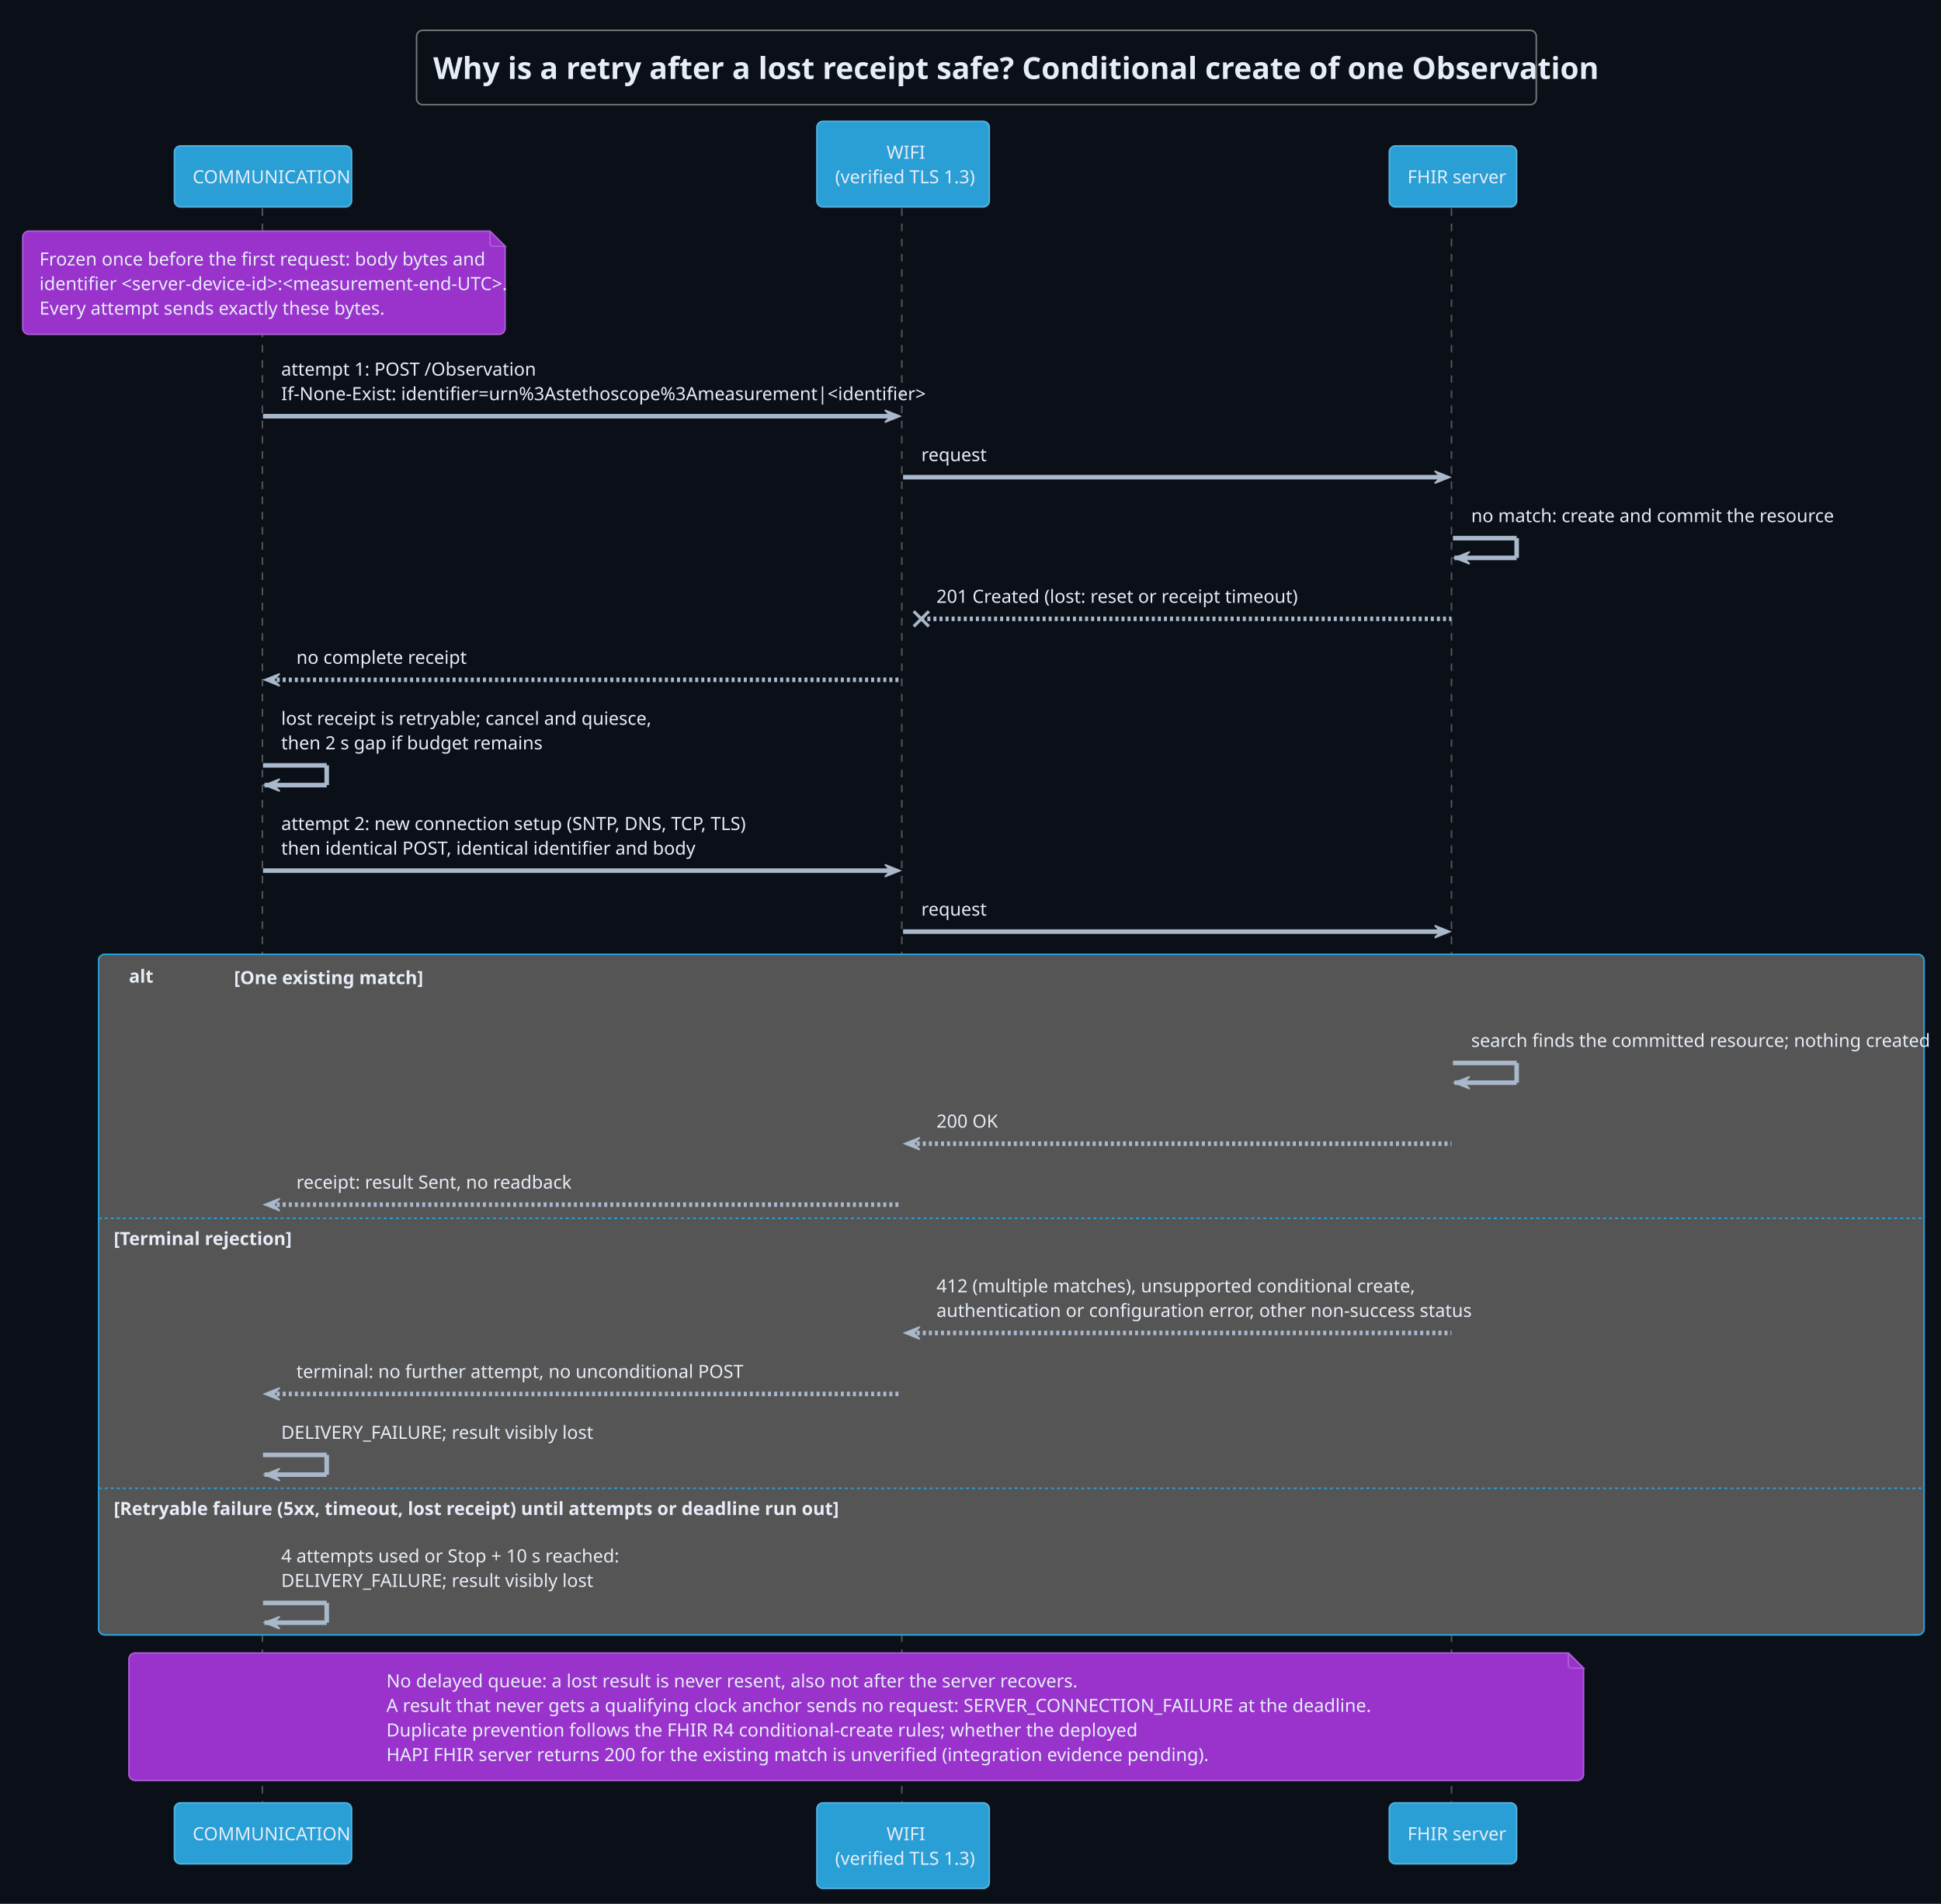
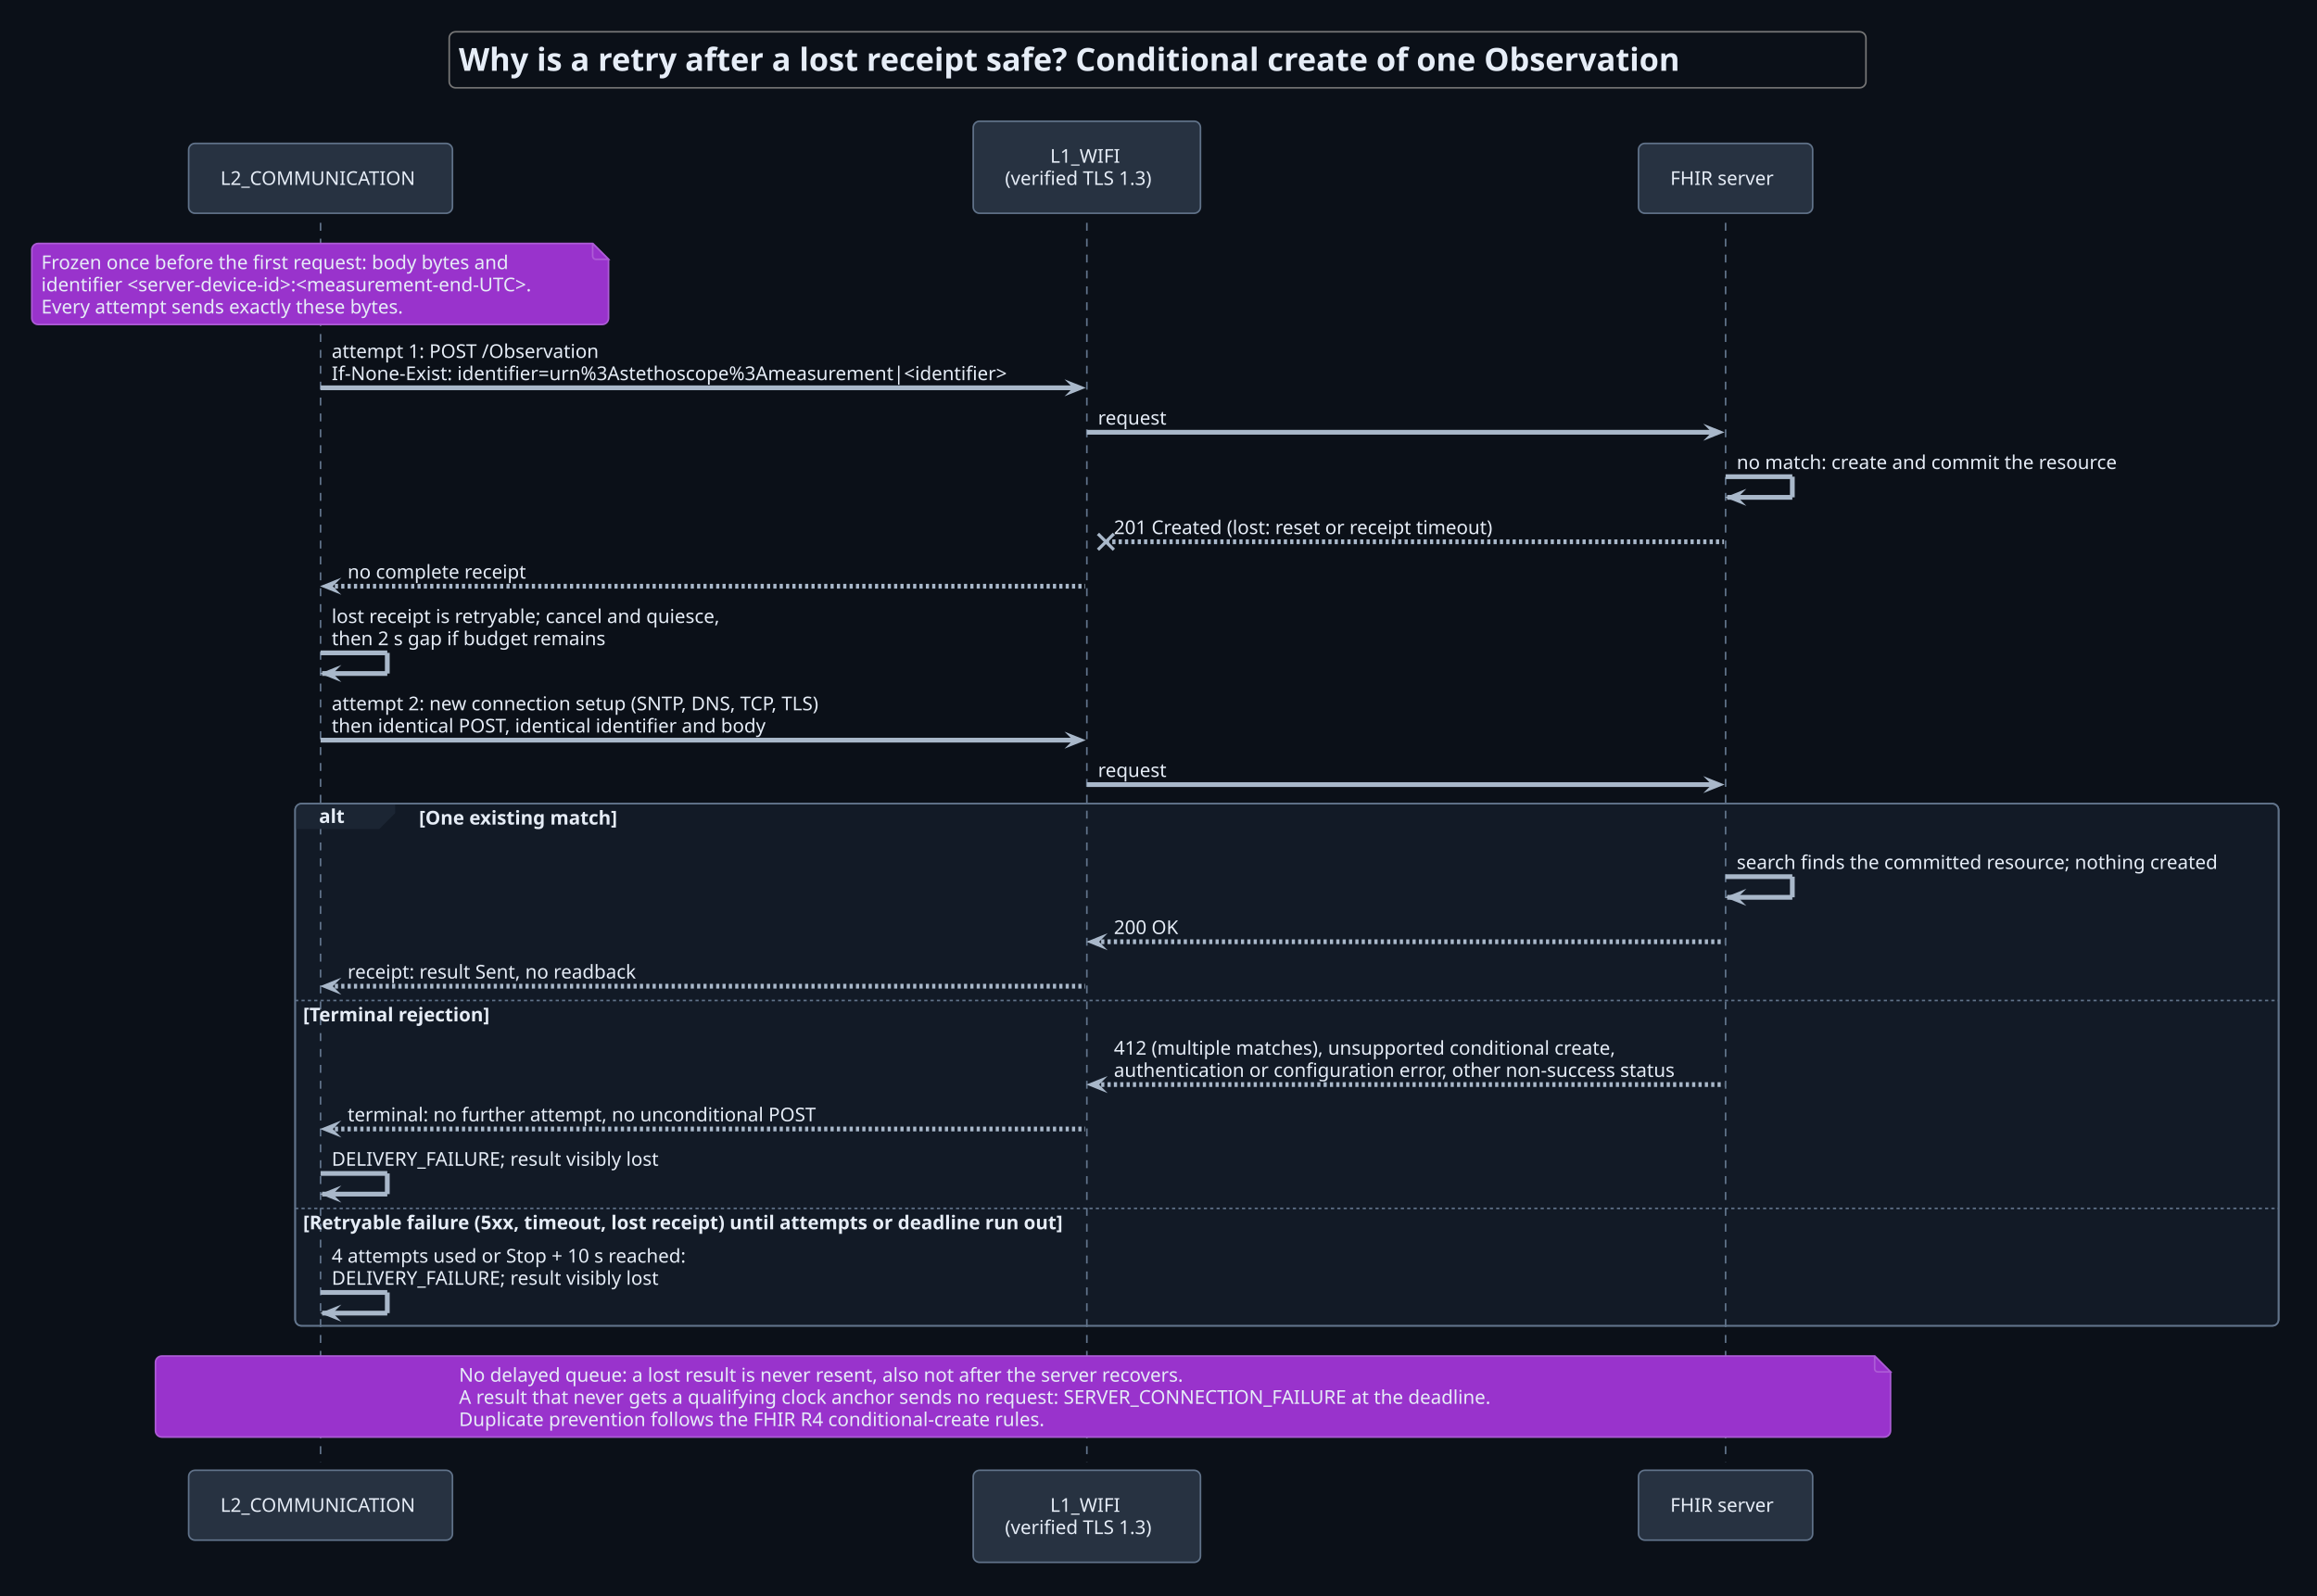
- <svg xmlns="http://www.w3.org/2000/svg" contentStyleType="text/css" data-diagram-type="SEQUENCE" height="1307.292px" preserveAspectRatio="none" style="width:1333px;height:1307px;background:#0B1018;" version="1.1" viewBox="0 0 1333 1307" width="1333.333px" zoomAndPan="magnify">
+ <svg xmlns="http://www.w3.org/2000/svg" version="1.1" data-diagram-type="SEQUENCE" style="width:1519px;height:1046px;background:#0B1018;" width="1519.792px" height="1046.875px" viewBox="0 0 1519 1046" zoomAndPan="magnify" preserveAspectRatio="none" contentStyleType="text/css">
  <defs />
-   <g>
-     <rect fill="#0B1018" height="1307.292" style="stroke:none;stroke-width:1.042;" width="1333.333" x="0" y="0" />
-     <rect fill="none" height="51.033" rx="4.167" ry="4.167" style="stroke:#777777;stroke-width:1.042;" width="768.97" x="286.084" y="20.833" />
-     <text fill="#E6EDF7" font-family="sans-serif" font-size="20.833" font-weight="bold" lengthAdjust="spacing" textLength="746.053" x="297.542" y="54.224">Why is a retry after a lost receipt safe? Conditional create of one Observation</text>
-     <rect fill="#555555" height="467.228" rx="4.167" ry="4.167" style="stroke:#2A9FD6;stroke-width:1.042;" width="1253.638" x="67.708" y="655.33" />
-     <path d="M67.708,835.514 L1321.346,835.514 L1321.346,1016.74 A4.167,4.167 0 0 1 1317.179,1020.907 L71.875,1020.907 A4.167,4.167 0 0 1 67.708,1016.74 L67.708,835.514" fill="#555555" style="stroke:none;stroke-width:1.042;" />
-     <path d="M67.708,1020.907 L1321.346,1020.907 L1321.346,1118.392 A4.167,4.167 0 0 1 1317.179,1122.559 L71.875,1122.559 A4.167,4.167 0 0 1 67.708,1118.392 L67.708,1020.907" fill="#555555" style="stroke:none;stroke-width:1.042;" />
-     <g class="participant-lifeline" data-entity-uid="part1" data-qualified-name="COMMUNICATION" id="part1-lifeline">
+   <g font-family="sans-serif" lengthAdjust="spacing">
+     <rect x="0" y="0" width="1519.792" height="1046.875" fill="#0B1018" style="stroke:none;" />
+     <g class="title" data-source-line="18">
+       <rect x="294.51" y="20.833" width="928.78" height="36.751" fill="none" style="stroke:#777;stroke-width:1.042;" rx="4.167" ry="4.167" />
+       <text x="300.76" y="46.421" fill="#E6EDF7" font-size="20.833" textLength="916.28" font-weight="700">Why is a retry after a lost receipt safe? Conditional create of one Observation</text>
+     </g>
+     <rect x="193.489" y="526.855" width="1300.354" height="342.318" fill="#121A26" style="stroke:#121A26;stroke-width:1.042;" rx="4.167" ry="4.167" />
+     <rect x="193.489" y="526.855" width="1300.354" height="342.318" fill="none" style="stroke:#61738A;stroke-width:1.042;" rx="4.167" ry="4.167" />
+     <g class="participant-lifeline" data-qualified-name="COMMUNICATION" data-entity-uid="part1" id="part1-lifeline" data-source-line="19">
      <g>
-         <rect fill="#000000" fill-opacity="0" height="1095.89" width="8.333" x="176.453" y="143.107" />
-         <line style="stroke:#555555;stroke-width:1.042;stroke-dasharray:5.208,5.208;" x1="180.208" x2="180.208" y1="143.107" y2="1238.997" />
+         <rect x="206.509" y="146.061" width="8.333" height="812.598" fill="#000" fill-opacity="0" />
+         <line x1="210.155" y1="146.061" x2="210.155" y2="958.659" style="stroke:#61738A;stroke-width:1.042;stroke-dasharray:5.208,5.208;" />
      </g>
    </g>
-     <g class="participant-lifeline" data-entity-uid="part2" data-qualified-name="WIFI" id="part2-lifeline">
+     <g class="participant-lifeline" data-qualified-name="WIFI" data-entity-uid="part2" id="part2-lifeline" data-source-line="20">
      <g>
-         <rect fill="#000000" fill-opacity="0" height="1095.89" width="8.333" x="616.032" y="143.107" />
-         <line style="stroke:#555555;stroke-width:1.042;stroke-dasharray:5.208,5.208;" x1="619.334" x2="619.334" y1="143.107" y2="1238.997" />
+         <rect x="708.884" y="146.061" width="8.333" height="812.598" fill="#000" fill-opacity="0" />
+         <line x1="712.53" y1="146.061" x2="712.53" y2="958.659" style="stroke:#61738A;stroke-width:1.042;stroke-dasharray:5.208,5.208;" />
      </g>
    </g>
-     <g class="participant-lifeline" data-entity-uid="part3" data-qualified-name="Server" id="part3-lifeline">
+     <g class="participant-lifeline" data-qualified-name="Server" data-entity-uid="part3" id="part3-lifeline" data-source-line="21">
      <g>
-         <rect fill="#000000" fill-opacity="0" height="1095.89" width="8.333" x="993.66" y="143.107" />
-         <line style="stroke:#555555;stroke-width:1.042;stroke-dasharray:5.208,5.208;" x1="996.828" x2="996.828" y1="143.107" y2="1238.997" />
+         <rect x="1127.634" y="146.061" width="8.333" height="812.598" fill="#000" fill-opacity="0" />
+         <line x1="1131.28" y1="146.061" x2="1131.28" y2="958.659" style="stroke:#61738A;stroke-width:1.042;stroke-dasharray:5.208,5.208;" />
      </g>
    </g>
-     <g class="participant participant-head" data-entity-uid="part1" data-qualified-name="COMMUNICATION" id="part1-head">
-       <rect fill="#2A9FD6" height="41.87" rx="4.167" ry="4.167" style="stroke:#55B2DE;stroke-width:1.042;" width="121.655" x="119.792" y="100.195" />
-       <text fill="#E6EDF7" font-family="sans-serif" font-size="12.5" lengthAdjust="spacing" textLength="96.655" x="132.292" y="125.855">COMMUNICATION</text>
+     <g class="participant participant-head" data-qualified-name="COMMUNICATION" data-entity-uid="part1" id="part1-head" data-source-line="19">
+       <rect x="123.682" y="94.01" width="172.947" height="45.801" fill="#273241" style="stroke:#61738A;stroke-width:1.042;" rx="4.167" ry="4.167" />
+       <text x="144.515" y="121.238" fill="#E6EDF7" font-size="12.5" textLength="131.281">L2_COMMUNICATION</text>
    </g>
-     <g class="participant participant-tail" data-entity-uid="part1" data-qualified-name="COMMUNICATION" id="part1-tail">
-       <rect fill="#2A9FD6" height="41.87" rx="4.167" ry="4.167" style="stroke:#55B2DE;stroke-width:1.042;" width="121.655" x="119.792" y="1237.956" />
-       <text fill="#E6EDF7" font-family="sans-serif" font-size="12.5" lengthAdjust="spacing" textLength="96.655" x="132.292" y="1263.615">COMMUNICATION</text>
+     <g class="participant participant-head" data-qualified-name="WIFI" data-entity-uid="part2" id="part2-head" data-source-line="20">
+       <rect x="638.04" y="79.46" width="148.979" height="60.352" fill="#273241" style="stroke:#61738A;stroke-width:1.042;" rx="4.167" ry="4.167" />
+       <text x="688.485" y="106.687" fill="#E6EDF7" font-size="12.5" textLength="48.09">L1_WIFI</text>
+       <text x="658.873" y="121.238" fill="#E6EDF7" font-size="12.5" textLength="107.312">(verified TLS 1.3)</text>
    </g>
-     <g class="participant participant-head" data-entity-uid="part2" data-qualified-name="WIFI" id="part2-head">
-       <rect fill="#2A9FD6" height="58.74" rx="4.167" ry="4.167" style="stroke:#55B2DE;stroke-width:1.042;" width="118.396" x="561.001" y="83.325" />
-       <text fill="#E6EDF7" font-family="sans-serif" font-size="12.5" lengthAdjust="spacing" textLength="22.73" x="608.834" y="108.984">WIFI</text>
-       <text fill="#E6EDF7" font-family="sans-serif" font-size="12.5" lengthAdjust="spacing" textLength="93.396" x="573.501" y="125.855">(verified TLS 1.3)</text>
+     <g class="participant participant-head" data-qualified-name="Server" data-entity-uid="part3" id="part3-head" data-source-line="21">
+       <rect x="1074.194" y="94.01" width="114.17" height="45.801" fill="#273241" style="stroke:#61738A;stroke-width:1.042;" rx="4.167" ry="4.167" />
+       <text x="1095.028" y="121.238" fill="#E6EDF7" font-size="12.5" textLength="72.504">FHIR server</text>
    </g>
-     <g class="participant participant-tail" data-entity-uid="part2" data-qualified-name="WIFI" id="part2-tail">
-       <rect fill="#2A9FD6" height="58.74" rx="4.167" ry="4.167" style="stroke:#55B2DE;stroke-width:1.042;" width="118.396" x="561.001" y="1237.956" />
-       <text fill="#E6EDF7" font-family="sans-serif" font-size="12.5" lengthAdjust="spacing" textLength="22.73" x="608.834" y="1263.615">WIFI</text>
-       <text fill="#E6EDF7" font-family="sans-serif" font-size="12.5" lengthAdjust="spacing" textLength="93.396" x="573.501" y="1280.485">(verified TLS 1.3)</text>
+     <g class="participant participant-tail" data-qualified-name="COMMUNICATION" data-entity-uid="part1" id="part1-tail" data-source-line="19">
+       <rect x="123.682" y="963.867" width="172.947" height="45.801" fill="#273241" style="stroke:#61738A;stroke-width:1.042;" rx="4.167" ry="4.167" />
+       <text x="144.515" y="991.095" fill="#E6EDF7" font-size="12.5" textLength="131.281">L2_COMMUNICATION</text>
    </g>
-     <g class="participant participant-head" data-entity-uid="part3" data-qualified-name="Server" id="part3-head">
-       <rect fill="#2A9FD6" height="41.87" rx="4.167" ry="4.167" style="stroke:#55B2DE;stroke-width:1.042;" width="87.415" x="954.12" y="100.195" />
-       <text fill="#E6EDF7" font-family="sans-serif" font-size="12.5" lengthAdjust="spacing" textLength="62.415" x="966.62" y="125.855">FHIR server</text>
+     <g class="participant participant-tail" data-qualified-name="WIFI" data-entity-uid="part2" id="part2-tail" data-source-line="20">
+       <rect x="638.04" y="963.867" width="148.979" height="60.352" fill="#273241" style="stroke:#61738A;stroke-width:1.042;" rx="4.167" ry="4.167" />
+       <text x="688.485" y="991.095" fill="#E6EDF7" font-size="12.5" textLength="48.09">L1_WIFI</text>
+       <text x="658.873" y="1005.646" fill="#E6EDF7" font-size="12.5" textLength="107.312">(verified TLS 1.3)</text>
    </g>
-     <g class="participant participant-tail" data-entity-uid="part3" data-qualified-name="Server" id="part3-tail">
-       <rect fill="#2A9FD6" height="41.87" rx="4.167" ry="4.167" style="stroke:#55B2DE;stroke-width:1.042;" width="87.415" x="954.12" y="1237.956" />
-       <text fill="#E6EDF7" font-family="sans-serif" font-size="12.5" lengthAdjust="spacing" textLength="62.415" x="966.62" y="1263.615">FHIR server</text>
+     <g class="participant participant-tail" data-qualified-name="Server" data-entity-uid="part3" id="part3-tail" data-source-line="21">
+       <rect x="1074.194" y="963.867" width="114.17" height="45.801" fill="#273241" style="stroke:#61738A;stroke-width:1.042;" rx="4.167" ry="4.167" />
+       <text x="1095.028" y="991.095" fill="#E6EDF7" font-size="12.5" textLength="72.504">FHIR server</text>
    </g>
-     <path d="M15.625,162.899 L15.625,225.399 A4.167,4.167 0 0 0 19.792,229.565 L342.708,229.565 A4.167,4.167 0 0 0 346.875,225.399 L346.875,169.149 L336.458,158.732 L19.792,158.732 A4.167,4.167 0 0 0 15.625,162.899" fill="#9933CC" style="stroke:#AD5CD6;stroke-width:1.042;" />
-     <path d="M336.458,158.732 L336.458,167.065 A2.083,2.083 0 0 0 338.542,169.149 L346.875,169.149 L336.458,158.732" fill="#9933CC" style="stroke:#AD5CD6;stroke-width:1.042;" />
-     <text fill="#E6EDF7" font-family="sans-serif" font-size="12.5" lengthAdjust="spacing" textLength="285.083" x="27.083" y="182.308">Frozen once before the first request: body bytes and</text>
-     <text fill="#E6EDF7" font-family="sans-serif" font-size="12.5" lengthAdjust="spacing" textLength="299.329" x="27.083" y="199.178">identifier &lt;server-device-id&gt;:&lt;measurement-end-UTC&gt;.</text>
-     <text fill="#E6EDF7" font-family="sans-serif" font-size="12.5" lengthAdjust="spacing" textLength="223.694" x="27.083" y="216.048">Every attempt sends exactly these bytes.</text>
-     <g class="message" data-entity-1="part1" data-entity-2="part2" id="msg1">
-       <polygon fill="#A9B8CA" points="607.699,281.624,618.115,285.791,607.699,289.958,611.865,285.791" style="stroke:#A9B8CA;stroke-width:1.042;" />
-       <line style="stroke:#A9B8CA;stroke-width:3.125;" x1="180.619" x2="613.949" y1="285.791" y2="285.791" />
-       <text fill="#E6EDF7" font-family="sans-serif" font-size="12.5" lengthAdjust="spacing" textLength="165.527" x="193.119" y="257.918">attempt 1: POST /Observation</text>
-       <text fill="#E6EDF7" font-family="sans-serif" font-size="12.5" lengthAdjust="spacing" textLength="404.163" x="193.119" y="274.788">If-None-Exist: identifier=urn%3Astethoscope%3Ameasurement|&lt;identifier&gt;</text>
+     <path d="M20.833,163.77 L20.833,208.561 A4.167,4.167 0 0 0 25,212.728 L394.792,212.728 A4.167,4.167 0 0 0 398.958,208.561 L398.958,170.02 L388.542,159.603 L25,159.603 A4.167,4.167 0 0 0 20.833,163.77" style="stroke:#AD5CD6;stroke-width:1.042;" fill="#93C" />
+     <path d="M388.542,159.603 L388.542,167.936 A2.083,2.083 0 0 0 390.625,170.02 L398.958,170.02 L388.542,159.603" style="stroke:#AD5CD6;stroke-width:1.042;" fill="#93C" />
+     <text x="27.083" y="176.414" fill="#E6EDF7" font-size="12.5" textLength="330.383">Frozen once before the first request: body bytes and</text>
+     <text x="27.083" y="190.965" fill="#E6EDF7" font-size="12.5" textLength="356.769">identifier &lt;server-device-id&gt;:&lt;measurement-end-UTC&gt;.</text>
+     <text x="27.083" y="205.516" fill="#E6EDF7" font-size="12.5" textLength="260.645">Every attempt sends exactly these bytes.</text>
+     <g class="message" data-entity-1="part1" data-entity-2="part2" id="msg1" data-source-line="27">
+       <polygon points="700.03,250.065,710.446,254.232,700.03,258.398,704.196,254.232" fill="#A9B8CA" style="stroke:#A9B8CA;stroke-width:1.042;stroke-linejoin:miter;stroke-miterlimit:10;" />
+       <line x1="210.155" y1="254.232" x2="706.28" y2="254.232" style="stroke:#A9B8CA;stroke-width:3.125;" />
+       <text x="217.447" y="234.65" fill="#E6EDF7" font-size="12.5" textLength="187.524">attempt 1: POST /Observation</text>
+       <text x="217.447" y="249.2" fill="#E6EDF7" font-size="12.5" textLength="477.374">If-None-Exist: identifier=urn%3Astethoscope%3Ameasurement|&lt;identifier&gt;</text>
    </g>
-     <g class="message" data-entity-1="part2" data-entity-2="part3" id="msg2">
-       <polygon fill="#A9B8CA" points="985.327,323.495,995.744,327.661,985.327,331.828,989.494,327.661" style="stroke:#A9B8CA;stroke-width:1.042;" />
-       <line style="stroke:#A9B8CA;stroke-width:3.125;" x1="620.199" x2="991.577" y1="327.661" y2="327.661" />
-       <text fill="#E6EDF7" font-family="sans-serif" font-size="12.5" lengthAdjust="spacing" textLength="41.431" x="632.699" y="316.659">request</text>
+     <g class="message" data-entity-1="part2" data-entity-2="part3" id="msg2" data-source-line="28">
+       <polygon points="1118.78,279.199,1129.196,283.366,1118.78,287.533,1122.946,283.366" fill="#A9B8CA" style="stroke:#A9B8CA;stroke-width:1.042;stroke-linejoin:miter;stroke-miterlimit:10;" />
+       <line x1="712.53" y1="283.366" x2="1125.03" y2="283.366" style="stroke:#A9B8CA;stroke-width:3.125;" />
+       <text x="719.821" y="278.335" fill="#E6EDF7" font-size="12.5" textLength="47.791">request</text>
    </g>
-     <g class="message" data-entity-1="part3" data-entity-2="part3" id="msg3">
-       <line style="stroke:#A9B8CA;stroke-width:3.125;" x1="997.827" x2="1041.577" y1="369.531" y2="369.531" />
-       <line style="stroke:#A9B8CA;stroke-width:3.125;" x1="1041.577" x2="1041.577" y1="369.531" y2="383.073" />
-       <line style="stroke:#A9B8CA;stroke-width:3.125;" x1="998.869" x2="1041.577" y1="383.073" y2="383.073" />
-       <polygon fill="#A9B8CA" points="1009.285,378.906,998.869,383.073,1009.285,387.24,1005.119,383.073" style="stroke:#A9B8CA;stroke-width:1.042;" />
-       <text fill="#E6EDF7" font-family="sans-serif" font-size="12.5" lengthAdjust="spacing" textLength="232.91" x="1010.327" y="358.529">no match: create and commit the resource</text>
+     <g class="message" data-entity-1="part3" data-entity-2="part3" id="msg3" data-source-line="29">
+       <line x1="1131.28" y1="312.5" x2="1175.03" y2="312.5" style="stroke:#A9B8CA;stroke-width:3.125;" />
+       <line x1="1175.03" y1="312.5" x2="1175.03" y2="326.042" style="stroke:#A9B8CA;stroke-width:3.125;" />
+       <line x1="1132.321" y1="326.042" x2="1175.03" y2="326.042" style="stroke:#A9B8CA;stroke-width:3.125;" />
+       <polygon points="1142.738,321.875,1132.321,326.042,1142.738,330.208,1138.571,326.042" fill="#A9B8CA" style="stroke:#A9B8CA;stroke-width:1.042;stroke-linejoin:miter;stroke-miterlimit:10;" />
+       <text x="1138.571" y="307.469" fill="#E6EDF7" font-size="12.5" textLength="269">no match: create and commit the resource</text>
    </g>
-     <g class="message" data-entity-1="part3" data-entity-2="part2" id="msg4">
-       <line style="stroke:#A9B8CA;stroke-width:2.083;" x1="627.49" x2="637.907" y1="419.735" y2="430.151" />
-       <line style="stroke:#A9B8CA;stroke-width:2.083;" x1="627.49" x2="637.907" y1="430.151" y2="419.735" />
-       <line style="stroke:#A9B8CA;stroke-width:3.125;stroke-dasharray:2.083,2.083;" x1="632.699" x2="996.785" y1="424.943" y2="424.943" />
-       <text fill="#E6EDF7" font-family="sans-serif" font-size="12.5" lengthAdjust="spacing" textLength="236.401" x="643.115" y="413.94">201 Created (lost: reset or receipt timeout)</text>
+     <g class="message" data-entity-1="part3" data-entity-2="part2" id="msg4" data-source-line="30">
+       <line x1="719.821" y1="349.967" x2="730.238" y2="360.384" style="stroke:#A9B8CA;stroke-width:2.083;" />
+       <line x1="719.821" y1="360.384" x2="730.238" y2="349.967" style="stroke:#A9B8CA;stroke-width:2.083;" />
+       <line x1="725.03" y1="355.176" x2="1130.238" y2="355.176" style="stroke:#A9B8CA;stroke-width:3.125;stroke-dasharray:2.083,2.083;" />
+       <text x="730.238" y="350.144" fill="#E6EDF7" font-size="12.5" textLength="271.075">201 Created (lost: reset or receipt timeout)</text>
    </g>
-     <g class="message" data-entity-1="part2" data-entity-2="part1" id="msg5">
-       <polygon fill="#A9B8CA" points="192.078,462.647,181.661,466.813,192.078,470.98,187.911,466.813" style="stroke:#A9B8CA;stroke-width:1.042;" />
-       <line style="stroke:#A9B8CA;stroke-width:3.125;stroke-dasharray:2.083,2.083;" x1="185.828" x2="619.157" y1="466.813" y2="466.813" />
-       <text fill="#E6EDF7" font-family="sans-serif" font-size="12.5" lengthAdjust="spacing" textLength="108.325" x="203.536" y="455.81">no complete receipt</text>
+     <g class="message" data-entity-1="part2" data-entity-2="part1" id="msg5" data-source-line="31">
+       <polygon points="221.614,380.143,211.197,384.31,221.614,388.477,217.447,384.31" fill="#A9B8CA" style="stroke:#A9B8CA;stroke-width:1.042;stroke-linejoin:miter;stroke-miterlimit:10;" />
+       <line x1="215.364" y1="384.31" x2="711.488" y2="384.31" style="stroke:#A9B8CA;stroke-width:3.125;stroke-dasharray:2.083,2.083;" />
+       <text x="227.864" y="379.279" fill="#E6EDF7" font-size="12.5" textLength="125.604">no complete receipt</text>
    </g>
-     <g class="message" data-entity-1="part1" data-entity-2="part1" id="msg6">
-       <line style="stroke:#A9B8CA;stroke-width:3.125;" x1="180.619" x2="224.369" y1="525.553" y2="525.553" />
-       <line style="stroke:#A9B8CA;stroke-width:3.125;" x1="224.369" x2="224.369" y1="525.553" y2="539.095" />
-       <line style="stroke:#A9B8CA;stroke-width:3.125;" x1="181.661" x2="224.369" y1="539.095" y2="539.095" />
-       <polygon fill="#A9B8CA" points="192.078,534.928,181.661,539.095,192.078,543.262,187.911,539.095" style="stroke:#A9B8CA;stroke-width:1.042;" />
-       <text fill="#E6EDF7" font-family="sans-serif" font-size="12.5" lengthAdjust="spacing" textLength="241.87" x="193.119" y="497.681">lost receipt is retryable; cancel and quiesce,</text>
-       <text fill="#E6EDF7" font-family="sans-serif" font-size="12.5" lengthAdjust="spacing" textLength="168.274" x="193.119" y="514.551">then 2 s gap if budget remains</text>
+     <g class="message" data-entity-1="part1" data-entity-2="part1" id="msg6" data-source-line="32">
+       <line x1="210.155" y1="427.995" x2="253.905" y2="427.995" style="stroke:#A9B8CA;stroke-width:3.125;" />
+       <line x1="253.905" y1="427.995" x2="253.905" y2="441.536" style="stroke:#A9B8CA;stroke-width:3.125;" />
+       <line x1="211.197" y1="441.536" x2="253.905" y2="441.536" style="stroke:#A9B8CA;stroke-width:3.125;" />
+       <polygon points="221.614,437.37,211.197,441.536,221.614,445.703,217.447,441.536" fill="#A9B8CA" style="stroke:#A9B8CA;stroke-width:1.042;stroke-linejoin:miter;stroke-miterlimit:10;" />
+       <text x="217.447" y="408.413" fill="#E6EDF7" font-size="12.5" textLength="277.374">lost receipt is retryable; cancel and quiesce,</text>
+       <text x="217.447" y="422.963" fill="#E6EDF7" font-size="12.5" textLength="193.036">then 2 s gap if budget remains</text>
    </g>
-     <g class="message" data-entity-1="part1" data-entity-2="part2" id="msg7">
-       <polygon fill="#A9B8CA" points="607.699,593.669,618.115,597.835,607.699,602.002,611.865,597.835" style="stroke:#A9B8CA;stroke-width:1.042;" />
-       <line style="stroke:#A9B8CA;stroke-width:3.125;" x1="180.619" x2="613.949" y1="597.835" y2="597.835" />
-       <text fill="#E6EDF7" font-family="sans-serif" font-size="12.5" lengthAdjust="spacing" textLength="308.875" x="193.119" y="569.963">attempt 2: new connection setup (SNTP, DNS, TCP, TLS)</text>
-       <text fill="#E6EDF7" font-family="sans-serif" font-size="12.5" lengthAdjust="spacing" textLength="264.819" x="193.119" y="586.833">then identical POST, identical identifier and body</text>
+     <g class="message" data-entity-1="part1" data-entity-2="part2" id="msg7" data-source-line="33">
+       <polygon points="700.03,481.055,710.446,485.221,700.03,489.388,704.196,485.221" fill="#A9B8CA" style="stroke:#A9B8CA;stroke-width:1.042;stroke-linejoin:miter;stroke-miterlimit:10;" />
+       <line x1="210.155" y1="485.221" x2="706.28" y2="485.221" style="stroke:#A9B8CA;stroke-width:3.125;" />
+       <text x="217.447" y="465.639" fill="#E6EDF7" font-size="12.5" textLength="351.263">attempt 2: new connection setup (SNTP, DNS, TCP, TLS)</text>
+       <text x="217.447" y="480.19" fill="#E6EDF7" font-size="12.5" textLength="306.525">then identical POST, identical identifier and body</text>
    </g>
-     <g class="message" data-entity-1="part2" data-entity-2="part3" id="msg8">
-       <polygon fill="#A9B8CA" points="985.327,635.539,995.744,639.705,985.327,643.872,989.494,639.705" style="stroke:#A9B8CA;stroke-width:1.042;" />
-       <line style="stroke:#A9B8CA;stroke-width:3.125;" x1="620.199" x2="991.577" y1="639.705" y2="639.705" />
-       <text fill="#E6EDF7" font-family="sans-serif" font-size="12.5" lengthAdjust="spacing" textLength="41.431" x="632.699" y="628.703">request</text>
+     <g class="message" data-entity-1="part2" data-entity-2="part3" id="msg8" data-source-line="34">
+       <polygon points="1118.78,510.189,1129.196,514.355,1118.78,518.522,1122.946,514.355" fill="#A9B8CA" style="stroke:#A9B8CA;stroke-width:1.042;stroke-linejoin:miter;stroke-miterlimit:10;" />
+       <line x1="712.53" y1="514.355" x2="1125.03" y2="514.355" style="stroke:#A9B8CA;stroke-width:3.125;" />
+       <text x="719.821" y="509.324" fill="#E6EDF7" font-size="12.5" textLength="47.791">request</text>
    </g>
-     <path d="M71.875,655.33 L139.893,655.33 L139.893,674.284 L129.476,684.701 L67.708,684.701 L67.708,659.497 A4.167,4.167 0 0 1 71.875,655.33" fill="#555555" />
-     <rect fill="none" height="467.228" rx="4.167" ry="4.167" style="stroke:#2A9FD6;stroke-width:1.042;" width="1253.638" x="67.708" y="655.33" />
-     <text fill="#E6EDF7" font-family="sans-serif" font-size="12.5" font-weight="bold" lengthAdjust="spacing" textLength="14.893" x="88.542" y="674.74">alt</text>
-     <text fill="#E6EDF7" font-family="sans-serif" font-size="12.5" font-weight="bold" lengthAdjust="spacing" textLength="119.128" x="160.726" y="675.781">[One existing match]</text>
-     <g class="message" data-entity-1="part3" data-entity-2="part3" id="msg9">
-       <line style="stroke:#A9B8CA;stroke-width:3.125;" x1="997.827" x2="1041.577" y1="729.899" y2="729.899" />
-       <line style="stroke:#A9B8CA;stroke-width:3.125;" x1="1041.577" x2="1041.577" y1="729.899" y2="743.441" />
-       <line style="stroke:#A9B8CA;stroke-width:3.125;" x1="998.869" x2="1041.577" y1="743.441" y2="743.441" />
-       <polygon fill="#A9B8CA" points="1009.285,739.274,998.869,743.441,1009.285,747.607,1005.119,743.441" style="stroke:#A9B8CA;stroke-width:1.042;" />
-       <text fill="#E6EDF7" font-family="sans-serif" font-size="12.5" lengthAdjust="spacing" textLength="293.31" x="1010.327" y="718.896">search finds the committed resource; nothing created</text>
+     <path d="M197.655,526.855 L259.059,526.855 L259.059,533.073 L248.642,543.49 L193.489,543.49 L193.489,531.022 A4.167,4.167 0 0 1 197.655,526.855" fill="#1B2533" />
+     <rect x="193.489" y="526.855" width="1300.354" height="342.318" fill="none" style="stroke:#61738A;stroke-width:1.042;" rx="4.167" ry="4.167" />
+     <text x="209.114" y="539.5" fill="#E6EDF7" font-size="12.5" textLength="18.695" font-weight="700">alt</text>
+     <text x="274.684" y="540.542" fill="#E6EDF7" font-size="12.5" textLength="148.248" font-weight="700">[One existing match]</text>
+     <g class="message" data-entity-1="part3" data-entity-2="part3" id="msg9" data-source-line="36">
+       <line x1="1131.28" y1="574.707" x2="1175.03" y2="574.707" style="stroke:#A9B8CA;stroke-width:3.125;" />
+       <line x1="1175.03" y1="574.707" x2="1175.03" y2="588.249" style="stroke:#A9B8CA;stroke-width:3.125;" />
+       <line x1="1132.321" y1="588.249" x2="1175.03" y2="588.249" style="stroke:#A9B8CA;stroke-width:3.125;" />
+       <polygon points="1142.738,584.082,1132.321,588.249,1142.738,592.415,1138.571,588.249" fill="#A9B8CA" style="stroke:#A9B8CA;stroke-width:1.042;stroke-linejoin:miter;stroke-miterlimit:10;" />
+       <text x="1138.571" y="569.676" fill="#E6EDF7" font-size="12.5" textLength="338.605">search finds the committed resource; nothing created</text>
    </g>
-     <g class="message" data-entity-1="part3" data-entity-2="part2" id="msg10">
-       <polygon fill="#A9B8CA" points="631.657,781.144,621.24,785.311,631.657,789.477,627.49,785.311" style="stroke:#A9B8CA;stroke-width:1.042;" />
-       <line style="stroke:#A9B8CA;stroke-width:3.125;stroke-dasharray:2.083,2.083;" x1="625.407" x2="996.785" y1="785.311" y2="785.311" />
-       <text fill="#E6EDF7" font-family="sans-serif" font-size="12.5" lengthAdjust="spacing" textLength="42.212" x="643.115" y="774.308">200 OK</text>
+     <g class="message" data-entity-1="part3" data-entity-2="part2" id="msg10" data-source-line="37">
+       <polygon points="723.988,613.216,713.571,617.383,723.988,621.549,719.821,617.383" fill="#A9B8CA" style="stroke:#A9B8CA;stroke-width:1.042;stroke-linejoin:miter;stroke-miterlimit:10;" />
+       <line x1="717.738" y1="617.383" x2="1130.238" y2="617.383" style="stroke:#A9B8CA;stroke-width:3.125;stroke-dasharray:2.083,2.083;" />
+       <text x="730.238" y="612.351" fill="#E6EDF7" font-size="12.5" textLength="45.868">200 OK</text>
    </g>
-     <g class="message" data-entity-1="part2" data-entity-2="part1" id="msg11">
-       <polygon fill="#A9B8CA" points="192.078,823.014,181.661,827.181,192.078,831.348,187.911,827.181" style="stroke:#A9B8CA;stroke-width:1.042;" />
-       <line style="stroke:#A9B8CA;stroke-width:3.125;stroke-dasharray:2.083,2.083;" x1="185.828" x2="619.157" y1="827.181" y2="827.181" />
-       <text fill="#E6EDF7" font-family="sans-serif" font-size="12.5" lengthAdjust="spacing" textLength="179.224" x="203.536" y="816.178">receipt: result Sent, no readback</text>
+     <g class="message" data-entity-1="part2" data-entity-2="part1" id="msg11" data-source-line="38">
+       <polygon points="221.614,642.35,211.197,646.517,221.614,650.684,217.447,646.517" fill="#A9B8CA" style="stroke:#A9B8CA;stroke-width:1.042;stroke-linejoin:miter;stroke-miterlimit:10;" />
+       <line x1="215.364" y1="646.517" x2="711.488" y2="646.517" style="stroke:#A9B8CA;stroke-width:3.125;stroke-dasharray:2.083,2.083;" />
+       <text x="227.864" y="641.486" fill="#E6EDF7" font-size="12.5" textLength="205.566">receipt: result Sent, no readback</text>
    </g>
-     <line style="stroke:#2A9FD6;stroke-width:1.042;stroke-dasharray:2.083,2.083;" x1="67.708" x2="1321.346" y1="836.556" y2="836.556" />
-     <text fill="#E6EDF7" font-family="sans-serif" font-size="12.5" font-weight="bold" lengthAdjust="spacing" textLength="112.012" x="78.125" y="854.923">[Terminal rejection]</text>
-     <g class="message" data-entity-1="part3" data-entity-2="part2" id="msg12">
-       <polygon fill="#A9B8CA" points="631.657,911.125,621.24,915.291,631.657,919.458,627.49,915.291" style="stroke:#A9B8CA;stroke-width:1.042;" />
-       <line style="stroke:#A9B8CA;stroke-width:3.125;stroke-dasharray:2.083,2.083;" x1="625.407" x2="996.785" y1="915.291" y2="915.291" />
-       <text fill="#E6EDF7" font-family="sans-serif" font-size="12.5" lengthAdjust="spacing" textLength="308.533" x="643.115" y="887.419">412 (multiple matches), unsupported conditional create,</text>
-       <text fill="#E6EDF7" font-family="sans-serif" font-size="12.5" lengthAdjust="spacing" textLength="342.212" x="643.115" y="904.289">authentication or configuration error, other non-success status</text>
+     <line x1="193.489" y1="655.892" x2="1493.843" y2="655.892" style="stroke:#61738A;stroke-width:1.042;stroke-dasharray:2.083,2.083;" />
+     <text x="198.697" y="669.578" fill="#E6EDF7" font-size="12.5" textLength="140.436" font-weight="700">[Terminal rejection]</text>
+     <g class="message" data-entity-1="part3" data-entity-2="part2" id="msg12" data-source-line="40">
+       <polygon points="723.988,706.836,713.571,711.003,723.988,715.169,719.821,711.003" fill="#A9B8CA" style="stroke:#A9B8CA;stroke-width:1.042;stroke-linejoin:miter;stroke-miterlimit:10;" />
+       <line x1="717.738" y1="711.003" x2="1130.238" y2="711.003" style="stroke:#A9B8CA;stroke-width:3.125;stroke-dasharray:2.083,2.083;" />
+       <text x="730.238" y="691.42" fill="#E6EDF7" font-size="12.5" textLength="354.547">412 (multiple matches), unsupported conditional create,</text>
+       <text x="730.238" y="705.971" fill="#E6EDF7" font-size="12.5" textLength="393.75">authentication or configuration error, other non-success status</text>
    </g>
-     <g class="message" data-entity-1="part2" data-entity-2="part1" id="msg13">
-       <polygon fill="#A9B8CA" points="192.078,952.995,181.661,957.162,192.078,961.328,187.911,957.162" style="stroke:#A9B8CA;stroke-width:1.042;" />
-       <line style="stroke:#A9B8CA;stroke-width:3.125;stroke-dasharray:2.083,2.083;" x1="185.828" x2="619.157" y1="957.162" y2="957.162" />
-       <text fill="#E6EDF7" font-family="sans-serif" font-size="12.5" lengthAdjust="spacing" textLength="281.812" x="203.536" y="946.159">terminal: no further attempt, no unconditional POST</text>
+     <g class="message" data-entity-1="part2" data-entity-2="part1" id="msg13" data-source-line="41">
+       <polygon points="221.614,735.97,211.197,740.137,221.614,744.303,217.447,740.137" fill="#A9B8CA" style="stroke:#A9B8CA;stroke-width:1.042;stroke-linejoin:miter;stroke-miterlimit:10;" />
+       <line x1="215.364" y1="740.137" x2="711.488" y2="740.137" style="stroke:#A9B8CA;stroke-width:3.125;stroke-dasharray:2.083,2.083;" />
+       <text x="227.864" y="735.105" fill="#E6EDF7" font-size="12.5" textLength="326.599">terminal: no further attempt, no unconditional POST</text>
    </g>
-     <g class="message" data-entity-1="part1" data-entity-2="part1" id="msg14">
-       <line style="stroke:#A9B8CA;stroke-width:3.125;" x1="180.619" x2="224.369" y1="999.032" y2="999.032" />
-       <line style="stroke:#A9B8CA;stroke-width:3.125;" x1="224.369" x2="224.369" y1="999.032" y2="1012.573" />
-       <line style="stroke:#A9B8CA;stroke-width:3.125;" x1="181.661" x2="224.369" y1="1012.573" y2="1012.573" />
-       <polygon fill="#A9B8CA" points="192.078,1008.407,181.661,1012.573,192.078,1016.74,187.911,1012.573" style="stroke:#A9B8CA;stroke-width:1.042;" />
-       <text fill="#E6EDF7" font-family="sans-serif" font-size="12.5" lengthAdjust="spacing" textLength="204.016" x="193.119" y="988.029">DELIVERY_FAILURE; result visibly lost</text>
+     <g class="message" data-entity-1="part1" data-entity-2="part1" id="msg14" data-source-line="42">
+       <line x1="210.155" y1="769.271" x2="253.905" y2="769.271" style="stroke:#A9B8CA;stroke-width:3.125;" />
+       <line x1="253.905" y1="769.271" x2="253.905" y2="782.813" style="stroke:#A9B8CA;stroke-width:3.125;" />
+       <line x1="211.197" y1="782.813" x2="253.905" y2="782.813" style="stroke:#A9B8CA;stroke-width:3.125;" />
+       <polygon points="221.614,778.646,211.197,782.813,221.614,786.979,217.447,782.813" fill="#A9B8CA" style="stroke:#A9B8CA;stroke-width:1.042;stroke-linejoin:miter;stroke-miterlimit:10;" />
+       <text x="217.447" y="764.24" fill="#E6EDF7" font-size="12.5" textLength="233.282">DELIVERY_FAILURE; result visibly lost</text>
    </g>
-     <line style="stroke:#2A9FD6;stroke-width:1.042;stroke-dasharray:2.083,2.083;" x1="67.708" x2="1321.346" y1="1021.948" y2="1021.948" />
-     <text fill="#E6EDF7" font-family="sans-serif" font-size="12.5" font-weight="bold" lengthAdjust="spacing" textLength="458.447" x="78.125" y="1040.316">[Retryable failure (5xx, timeout, lost receipt) until attempts or deadline run out]</text>
-     <g class="message" data-entity-1="part1" data-entity-2="part1" id="msg15">
-       <line style="stroke:#A9B8CA;stroke-width:3.125;" x1="180.619" x2="224.369" y1="1100.684" y2="1100.684" />
-       <line style="stroke:#A9B8CA;stroke-width:3.125;" x1="224.369" x2="224.369" y1="1100.684" y2="1114.225" />
-       <line style="stroke:#A9B8CA;stroke-width:3.125;" x1="181.661" x2="224.369" y1="1114.225" y2="1114.225" />
-       <polygon fill="#A9B8CA" points="192.078,1110.059,181.661,1114.225,192.078,1118.392,187.911,1114.225" style="stroke:#A9B8CA;stroke-width:1.042;" />
-       <text fill="#E6EDF7" font-family="sans-serif" font-size="12.5" lengthAdjust="spacing" textLength="225.452" x="193.119" y="1072.811">4 attempts used or Stop + 10 s reached:</text>
-       <text fill="#E6EDF7" font-family="sans-serif" font-size="12.5" lengthAdjust="spacing" textLength="204.016" x="193.119" y="1089.681">DELIVERY_FAILURE; result visibly lost</text>
+     <line x1="193.489" y1="792.188" x2="1493.843" y2="792.188" style="stroke:#61738A;stroke-width:1.042;stroke-dasharray:2.083,2.083;" />
+     <text x="198.697" y="805.874" fill="#E6EDF7" font-size="12.5" textLength="570.337" font-weight="700">[Retryable failure (5xx, timeout, lost receipt) until attempts or deadline run out]</text>
+     <g class="message" data-entity-1="part1" data-entity-2="part1" id="msg15" data-source-line="44">
+       <line x1="210.155" y1="847.298" x2="253.905" y2="847.298" style="stroke:#A9B8CA;stroke-width:3.125;" />
+       <line x1="253.905" y1="847.298" x2="253.905" y2="860.84" style="stroke:#A9B8CA;stroke-width:3.125;" />
+       <line x1="211.197" y1="860.84" x2="253.905" y2="860.84" style="stroke:#A9B8CA;stroke-width:3.125;" />
+       <polygon points="221.614,856.673,211.197,860.84,221.614,865.007,217.447,860.84" fill="#A9B8CA" style="stroke:#A9B8CA;stroke-width:1.042;stroke-linejoin:miter;stroke-miterlimit:10;" />
+       <text x="217.447" y="827.716" fill="#E6EDF7" font-size="12.5" textLength="255.695">4 attempts used or Stop + 10 s reached:</text>
+       <text x="217.447" y="842.267" fill="#E6EDF7" font-size="12.5" textLength="233.282">DELIVERY_FAILURE; result visibly lost</text>
    </g>
-     <path d="M88.542,1139.225 L88.542,1218.392 A4.167,4.167 0 0 0 92.708,1222.559 L1083.333,1222.559 A4.167,4.167 0 0 0 1087.5,1218.392 L1087.5,1145.475 L1077.083,1135.059 L92.708,1135.059 A4.167,4.167 0 0 0 88.542,1139.225" fill="#9933CC" style="stroke:#AD5CD6;stroke-width:1.042;" />
-     <path d="M1077.083,1135.059 L1077.083,1143.392 A2.083,2.083 0 0 0 1079.167,1145.475 L1087.5,1145.475 L1077.083,1135.059" fill="#9933CC" style="stroke:#AD5CD6;stroke-width:1.042;" />
-     <text fill="#E6EDF7" font-family="sans-serif" font-size="12.5" lengthAdjust="spacing" textLength="448.816" x="265.337" y="1158.634">No delayed queue: a lost result is never resent, also not after the server recovers.</text>
-     <text fill="#E6EDF7" font-family="sans-serif" font-size="12.5" lengthAdjust="spacing" textLength="636.902" x="265.337" y="1175.505">A result that never gets a qualifying clock anchor sends no request: SERVER_CONNECTION_FAILURE at the deadline.</text>
-     <text fill="#E6EDF7" font-family="sans-serif" font-size="12.5" lengthAdjust="spacing" textLength="478.735" x="265.337" y="1192.375">Duplicate prevention follows the FHIR R4 conditional-create rules; whether the deployed</text>
-     <text fill="#E6EDF7" font-family="sans-serif" font-size="12.5" lengthAdjust="spacing" textLength="523.999" x="265.337" y="1209.245">HAPI FHIR server returns 200 for the existing match is unverified (integration evidence pending).</text>
+     <path d="M101.918,893.132 L101.918,937.923 A4.167,4.167 0 0 0 106.084,942.09 L1235.251,942.09 A4.167,4.167 0 0 0 1239.418,937.923 L1239.418,899.382 L1229.001,888.965 L106.084,888.965 A4.167,4.167 0 0 0 101.918,893.132" style="stroke:#AD5CD6;stroke-width:1.042;" fill="#93C" />
+     <path d="M1229.001,888.965 L1229.001,897.298 A2.083,2.083 0 0 0 1231.084,899.382 L1239.418,899.382 L1229.001,888.965" style="stroke:#AD5CD6;stroke-width:1.042;" fill="#93C" />
+     <text x="300.918" y="905.776" fill="#E6EDF7" font-size="12.5" textLength="514.966">No delayed queue: a lost result is never resent, also not after the server recovers.</text>
+     <text x="300.918" y="920.327" fill="#E6EDF7" font-size="12.5" textLength="730.225">A result that never gets a qualifying clock anchor sends no request: SERVER_CONNECTION_FAILURE at the deadline.</text>
+     <text x="300.918" y="934.878" fill="#E6EDF7" font-size="12.5" textLength="412.677">Duplicate prevention follows the FHIR R4 conditional-create rules.</text>
  </g>
</svg>
